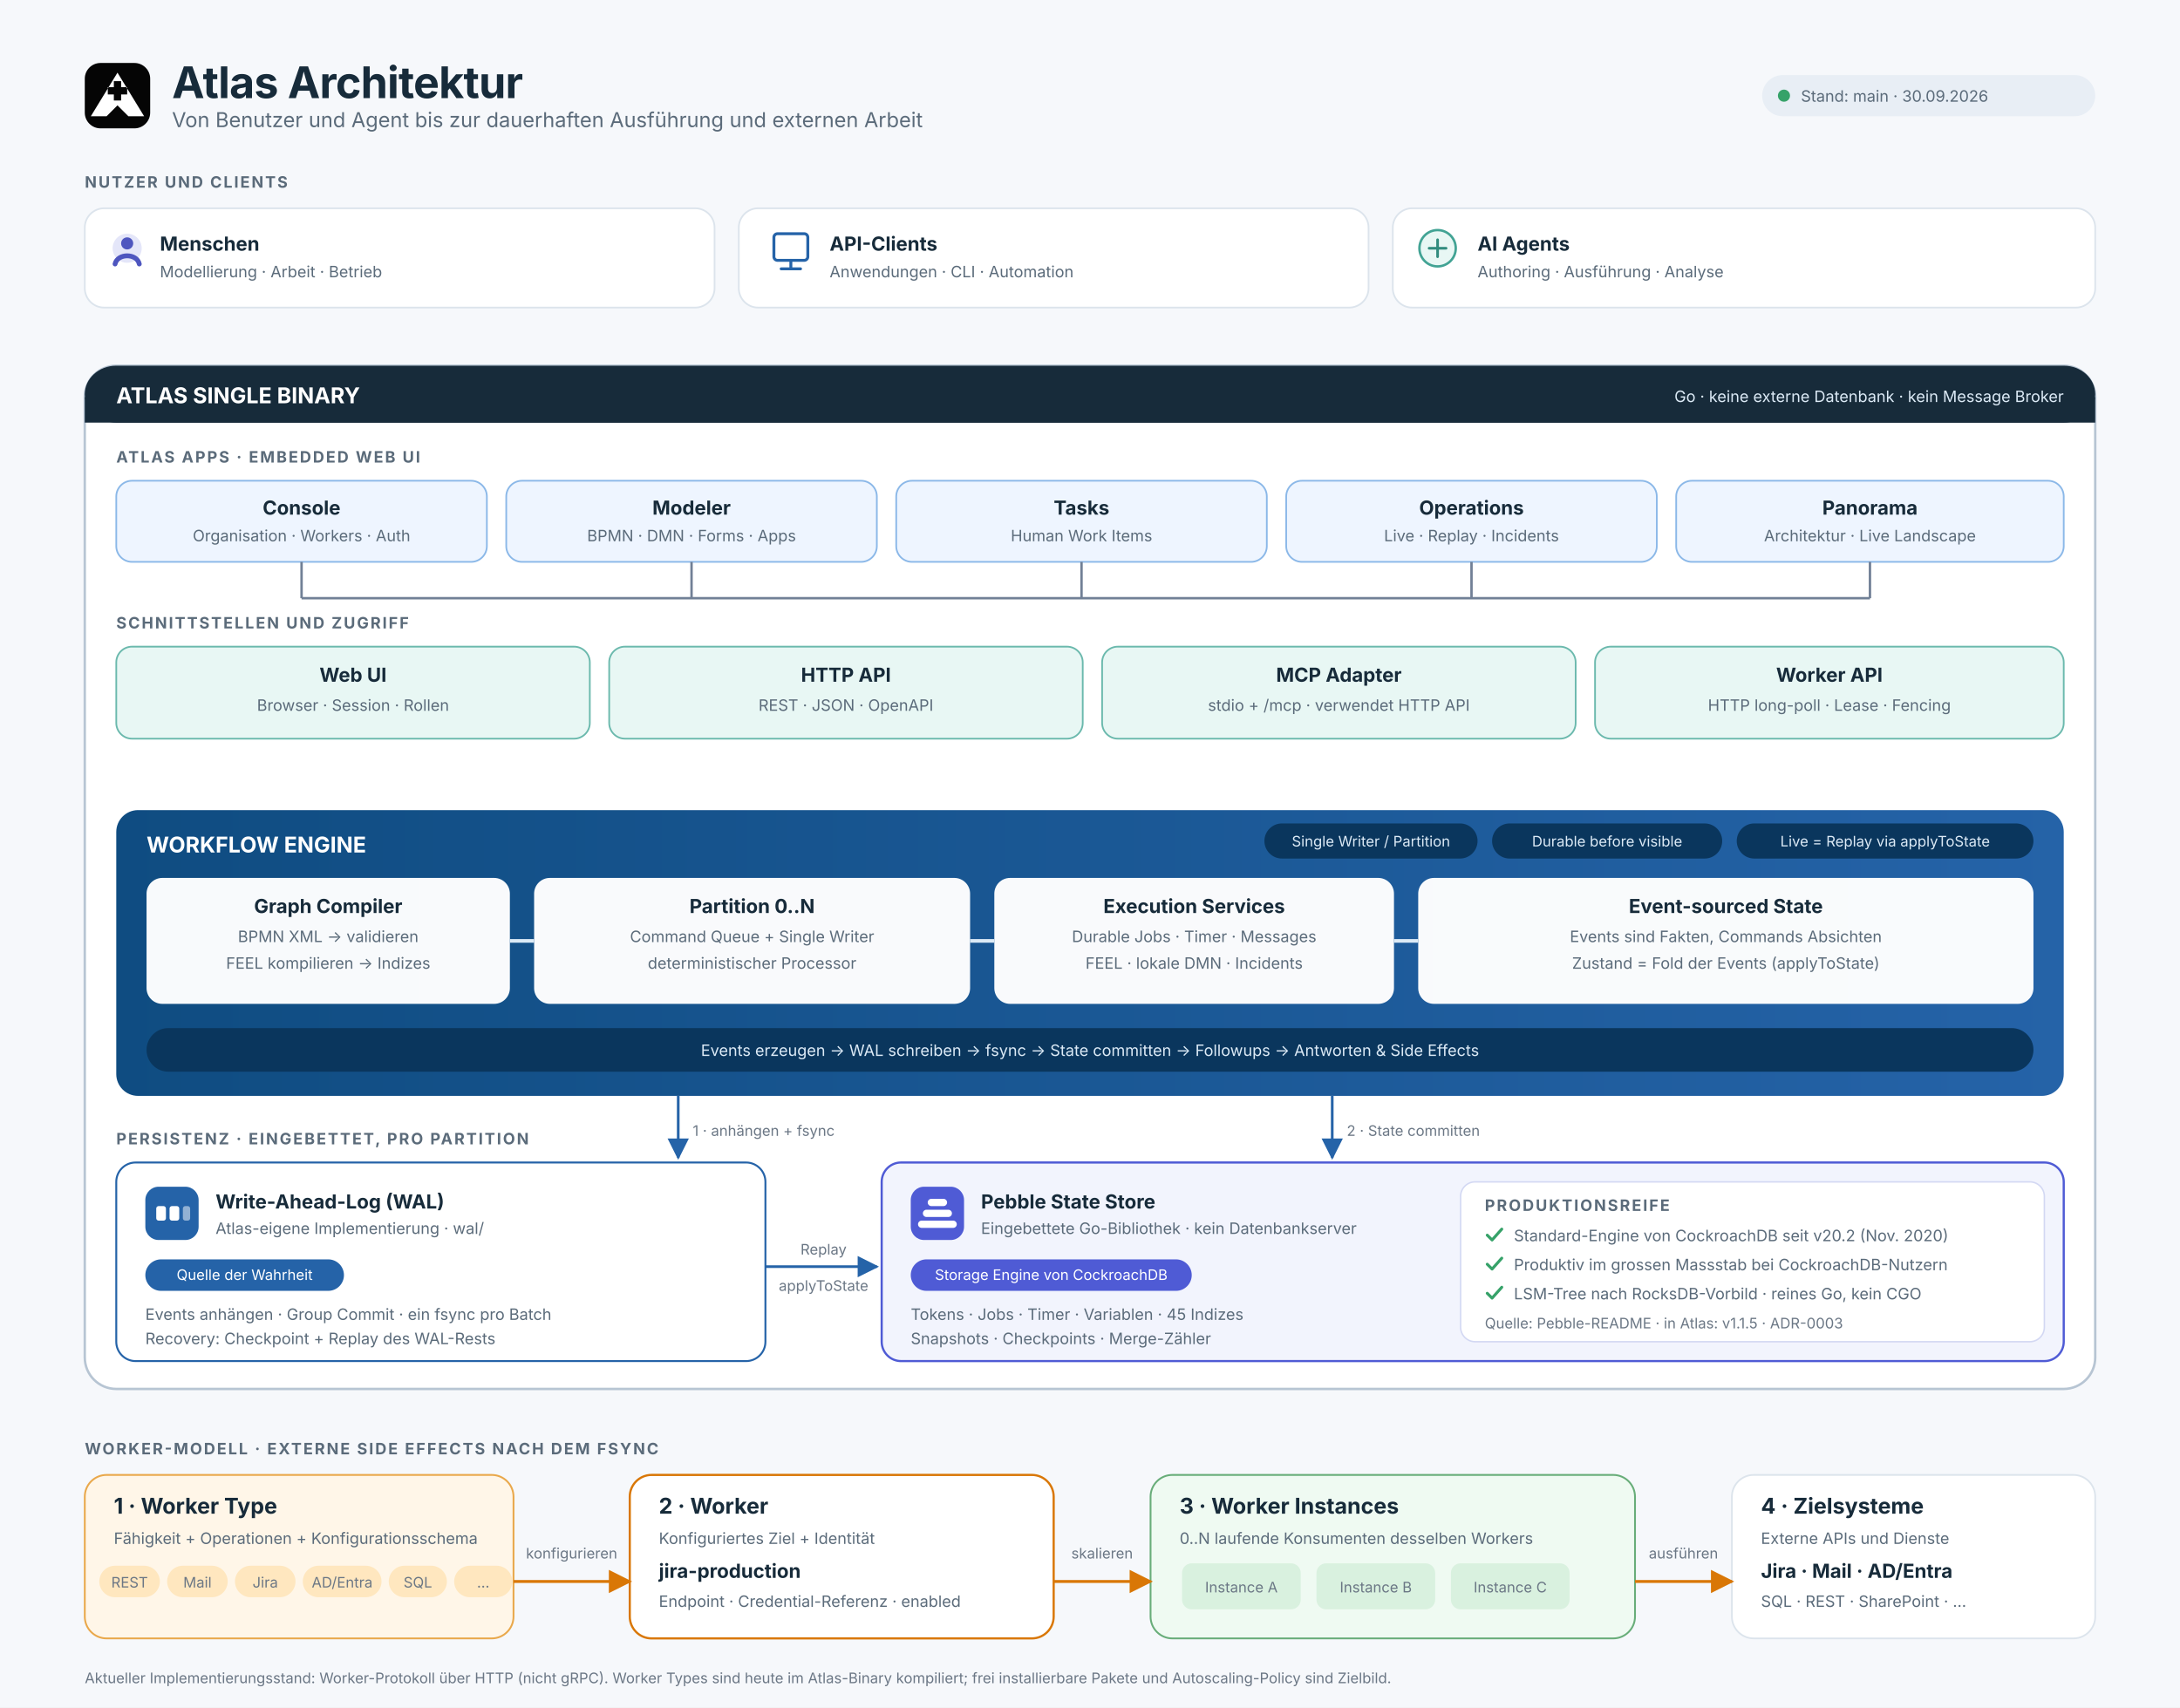
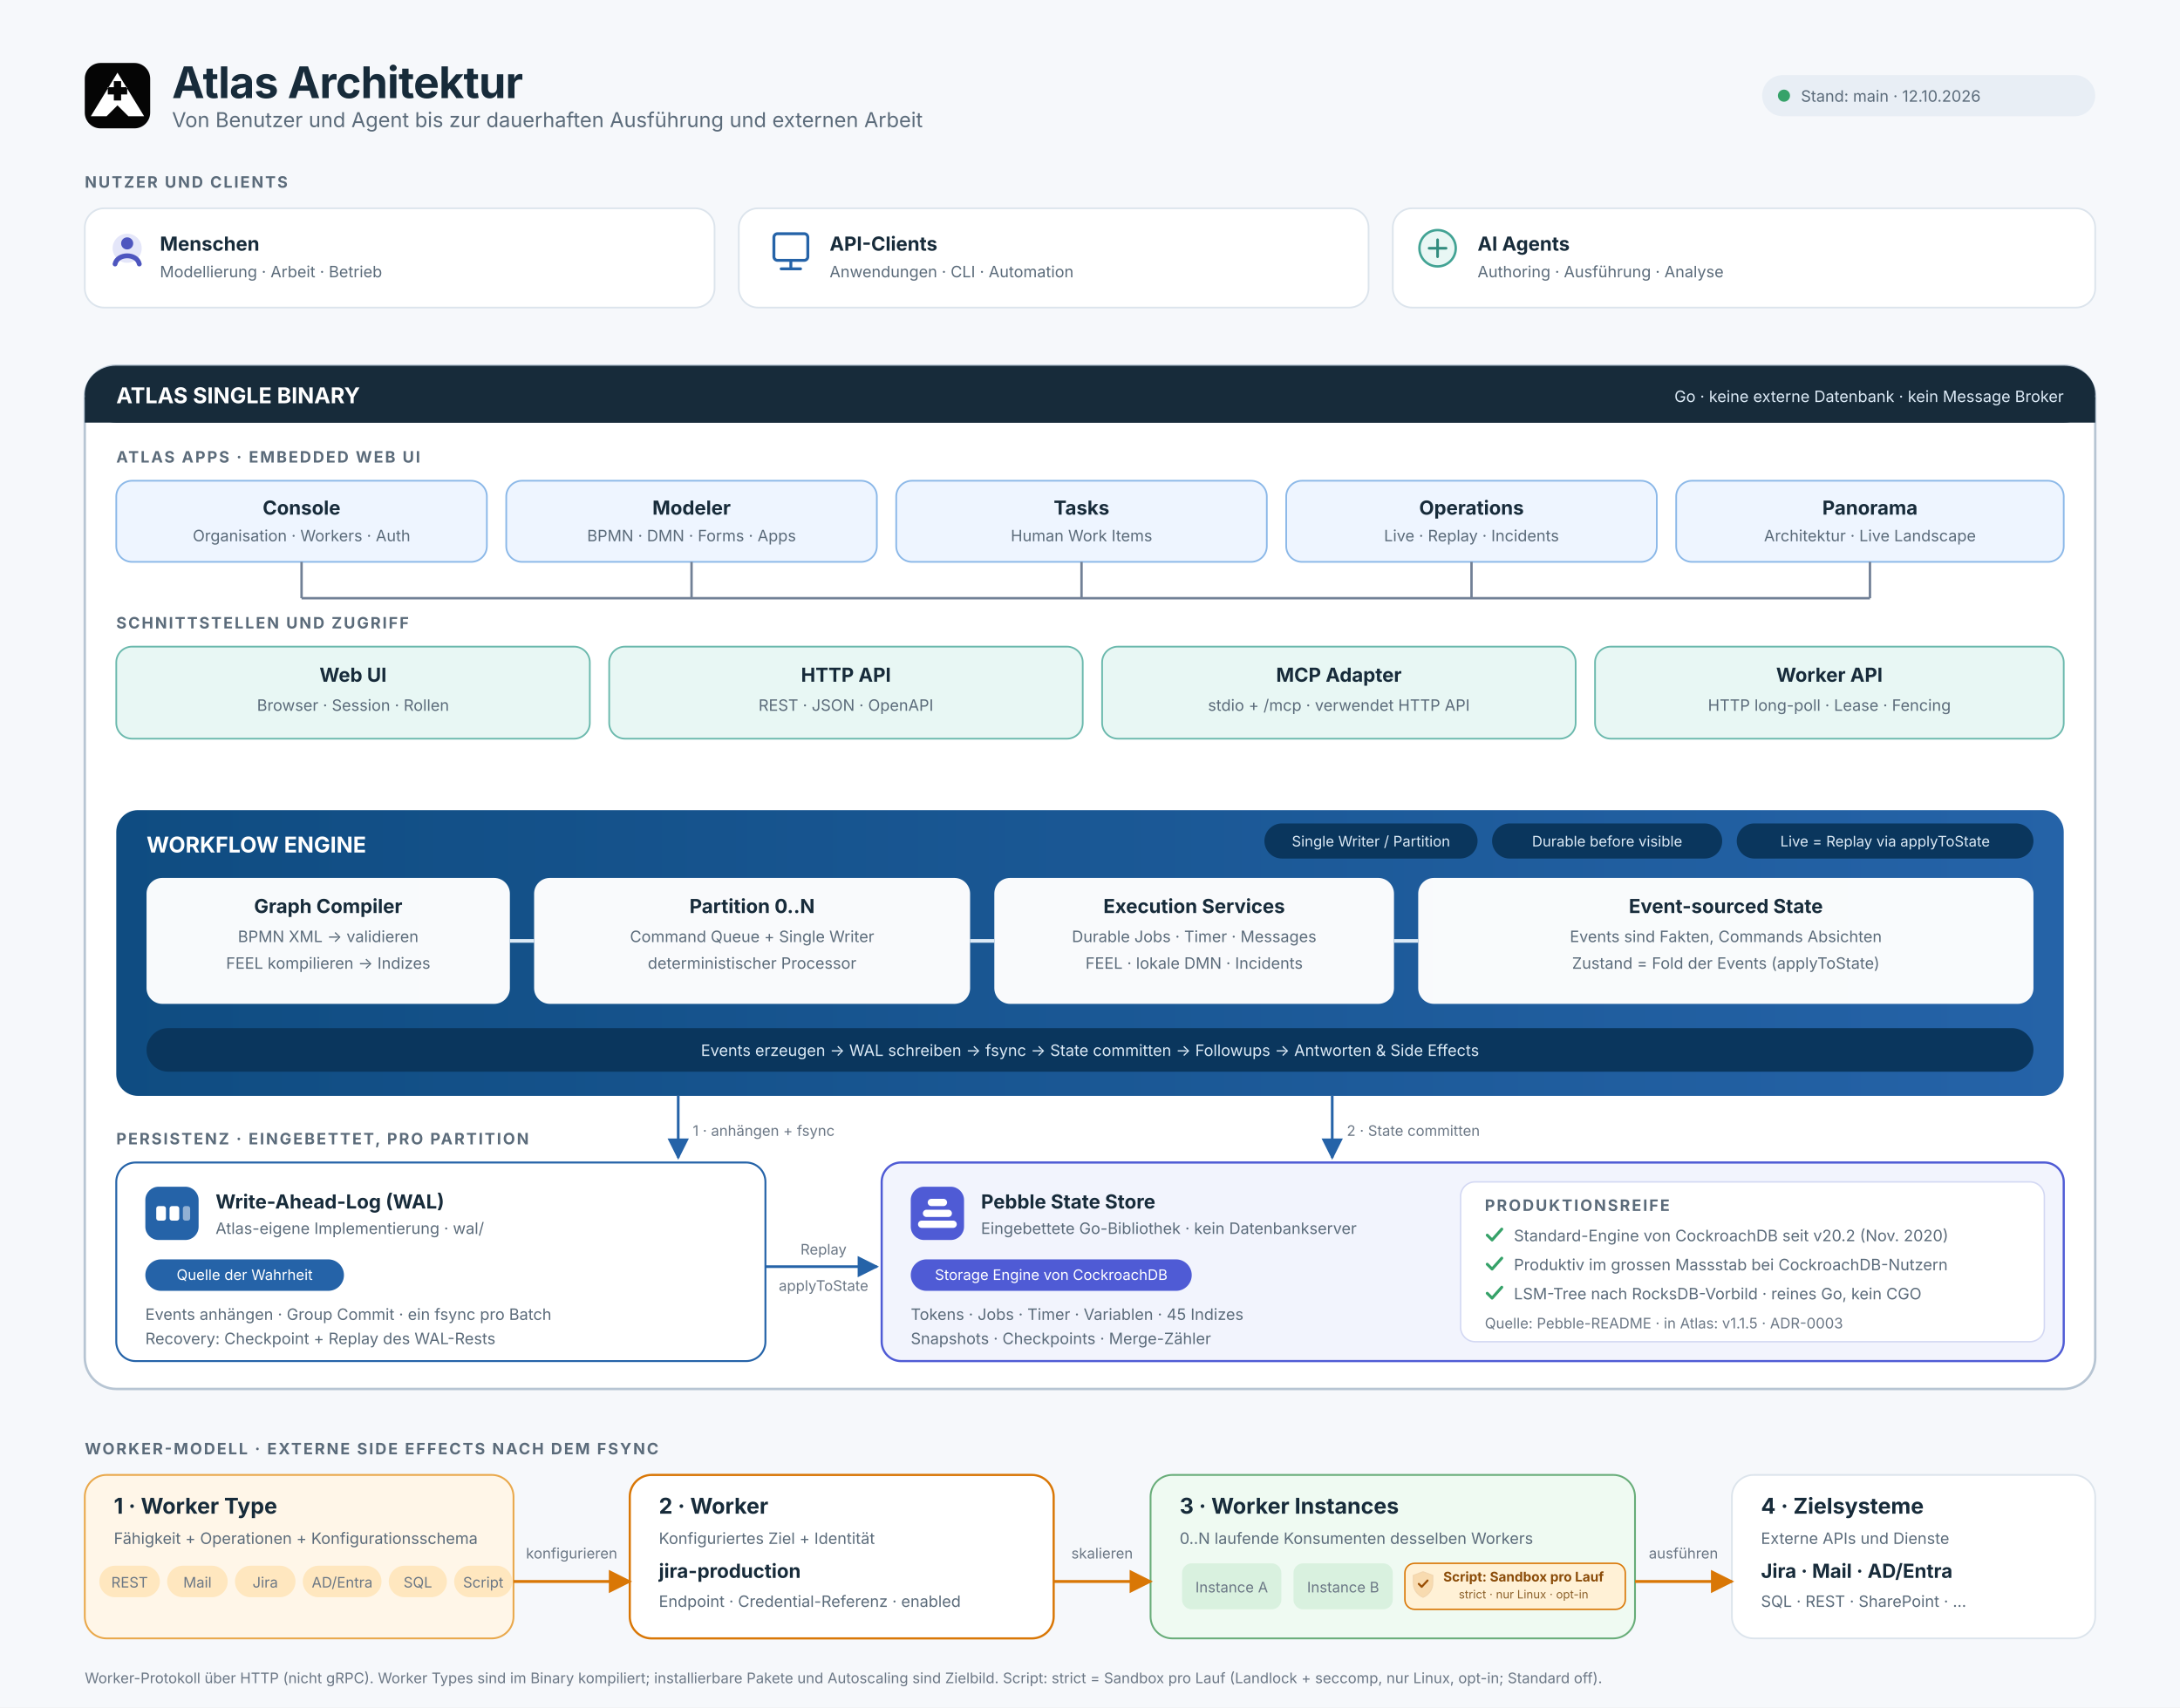
<svg xmlns="http://www.w3.org/2000/svg" width="1800" height="1410" viewBox="0 0 1800 1410" role="img" aria-labelledby="title desc">
  <defs>
    <marker id="arrowBlue" viewBox="0 0 10 10" refX="9" refY="5" markerWidth="8" markerHeight="8" orient="auto-start-reverse">
      <path d="M0 0L10 5L0 10Z" fill="#2563a8" />
    </marker>
    <marker id="arrowOrange" viewBox="0 0 10 10" refX="9" refY="5" markerWidth="8" markerHeight="8" orient="auto-start-reverse">
      <path d="M0 0L10 5L0 10Z" fill="#d97706" />
    </marker>
    <linearGradient id="engineBand" x1="0" x2="1">
      <stop offset="0" stop-color="#0f4c81" />
      <stop offset="1" stop-color="#2563a8" />
    </linearGradient>
    <style>
      text{font-family:Inter,"Segoe UI",system-ui,-apple-system,sans-serif;fill:#172b3a}
      .title{font-size:36px;font-weight:700;letter-spacing:-.5px}
      .subtitle{font-size:17px;fill:#5b6b7a}
      .eyebrow{font-size:13px;font-weight:700;letter-spacing:1.4px;fill:#5b6b7a}
      .section{font-size:18px;font-weight:700}
      .label{font-size:16px;font-weight:650}
      .small{font-size:13px;fill:#5b6b7a}
      .micro{font-size:12px;fill:#6b7785}
      .white{fill:#fff}
      .whiteMuted{fill:#dceaf6}
      .card{fill:#fff;stroke:#dce4ec;stroke-width:1.4}
      .app{fill:#eef5ff;stroke:#8bb8e8;stroke-width:1.4}
      .iface{fill:#e8f7f4;stroke:#6bb9ad;stroke-width:1.4}
      .workerType{fill:#fff6e8;stroke:#e9a84b;stroke-width:1.5}
      .worker{fill:#fff;stroke:#d97706;stroke-width:1.8}
      .instance{fill:#effaf2;stroke:#68ad79;stroke-width:1.5}
+       .sandbox{fill:#fff1d6;stroke:#d97706;stroke-width:1.2}
+       .sandboxLabel{font-size:11px;font-weight:700;fill:#8a4b08}
+       .sandboxNote{font-size:9.5px;fill:#8a5f29}
      .line{fill:none;stroke:#718096;stroke-width:2}
      .orangeLine{fill:none;stroke:#d97706;stroke-width:2.4}
      .blueLine{fill:none;stroke:#2563a8;stroke-width:2.2}
      .wal{fill:#fff;stroke:#2563a8;stroke-width:1.6}
      .pebble{fill:#f2f4fd;stroke:#4f5bd5;stroke-width:1.8}
      .proof{fill:#fff;stroke:#d3d8f3;stroke-width:1.2}
      .check{fill:none;stroke:#36a269;stroke-width:2.4;stroke-linecap:round;stroke-linejoin:round}
    </style>
  </defs>
  <rect width="1800" height="1410" fill="#f6f8fb" />
  <g transform="translate(70 52)">
    <rect width="54" height="54" rx="13" fill="#050505" />
    <path fill="#fff" fill-rule="evenodd" d="M27 8 49 44H5ZM27 35l9 9H18Zm-3-20h6v5h5v6h-5v5h-6v-5h-5v-6h5Z" />
    <text x="72" y="29" class="title">Atlas Architektur</text>
    <text x="72" y="53" class="subtitle">Von Benutzer und Agent bis zur dauerhaften Ausführung und externen Arbeit</text>
  </g>
  <g transform="translate(1455 62)">
    <rect width="275" height="34" rx="17" fill="#e8eef5" />
    <circle cx="18" cy="17" r="5" fill="#36a269" />
-     <text x="32" y="22" class="small">Stand: main · 30.09.2026</text>
+     <text x="32" y="22" class="small">Stand: main · 12.10.2026</text>
  </g>
  <text x="70" y="155" class="eyebrow">NUTZER UND CLIENTS</text>
  <g>
    <rect x="70" y="172" width="520" height="82" rx="16" class="card" />
    <circle cx="105" cy="205" r="12" fill="#6a72db" opacity=".18" />
    <circle cx="105" cy="201" r="5" fill="#4e56bf" />
    <path d="M95 218c2-9 18-9 20 0" fill="none" stroke="#4e56bf" stroke-width="4" stroke-linecap="round" />
    <text x="132" y="207" class="label">Menschen</text>
    <text x="132" y="229" class="small">Modellierung · Arbeit · Betrieb</text>
    <rect x="610" y="172" width="520" height="82" rx="16" class="card" />
    <rect x="639" y="193" width="28" height="22" rx="3" fill="none" stroke="#2563a8" stroke-width="2.4" />
    <path d="M645 222h16m-8-7v7" stroke="#2563a8" stroke-width="2.4" stroke-linecap="round" />
    <text x="685" y="207" class="label">API-Clients</text>
    <text x="685" y="229" class="small">Anwendungen · CLI · Automation</text>
    <rect x="1150" y="172" width="580" height="82" rx="16" class="card" />
    <circle cx="1187" cy="205" r="15" fill="#e8f7f4" stroke="#42a394" stroke-width="2" />
    <path d="M1180 205h14m-7-7v14" stroke="#318c7e" stroke-width="2.2" stroke-linecap="round" />
    <text x="1220" y="207" class="label">AI Agents</text>
    <text x="1220" y="229" class="small">Authoring · Ausführung · Analyse</text>
  </g>
  <rect x="70" y="302" width="1660" height="845" rx="26" fill="#fff" stroke="#b7c5d3" stroke-width="2" />
  <rect x="70" y="302" width="1660" height="47" rx="26" fill="#172b3a" />
  <rect x="70" y="328" width="1660" height="21" fill="#172b3a" />
  <text x="96" y="333" class="section white">ATLAS SINGLE BINARY</text>
  <text x="1704" y="332" text-anchor="end" class="small whiteMuted">Go · keine externe Datenbank · kein Message Broker</text>
  <text x="96" y="382" class="eyebrow">ATLAS APPS · EMBEDDED WEB UI</text>
  <g>
    <rect x="96" y="397" width="306" height="67" rx="13" class="app" />
    <text x="249" y="425" text-anchor="middle" class="label">Console</text>
    <text x="249" y="447" text-anchor="middle" class="small">Organisation · Workers · Auth</text>
    <rect x="418" y="397" width="306" height="67" rx="13" class="app" />
    <text x="571" y="425" text-anchor="middle" class="label">Modeler</text>
    <text x="571" y="447" text-anchor="middle" class="small">BPMN · DMN · Forms · Apps</text>
    <rect x="740" y="397" width="306" height="67" rx="13" class="app" />
    <text x="893" y="425" text-anchor="middle" class="label">Tasks</text>
    <text x="893" y="447" text-anchor="middle" class="small">Human Work Items</text>
    <rect x="1062" y="397" width="306" height="67" rx="13" class="app" />
    <text x="1215" y="425" text-anchor="middle" class="label">Operations</text>
    <text x="1215" y="447" text-anchor="middle" class="small">Live · Replay · Incidents</text>
    <rect x="1384" y="397" width="320" height="67" rx="13" class="app" />
    <text x="1544" y="425" text-anchor="middle" class="label">Panorama</text>
    <text x="1544" y="447" text-anchor="middle" class="small">Architektur · Live Landscape</text>
  </g>
  <path d="M249 464V494M571 464V494M893 464V494M1215 464V494M1544 464V494" class="line" />
  <path d="M249 494H1544" class="line" />
  <text x="96" y="519" class="eyebrow">SCHNITTSTELLEN UND ZUGRIFF</text>
  <g>
    <rect x="96" y="534" width="391" height="76" rx="13" class="iface" />
    <text x="291.5" y="563" text-anchor="middle" class="label">Web UI</text>
    <text x="291.5" y="587" text-anchor="middle" class="small">Browser · Session · Rollen</text>
    <rect x="503" y="534" width="391" height="76" rx="13" class="iface" />
    <text x="698.5" y="563" text-anchor="middle" class="label">HTTP API</text>
    <text x="698.5" y="587" text-anchor="middle" class="small">REST · JSON · OpenAPI</text>
    <rect x="910" y="534" width="391" height="76" rx="13" class="iface" />
    <text x="1105.5" y="563" text-anchor="middle" class="label">MCP Adapter</text>
    <text x="1105.5" y="587" text-anchor="middle" class="small">stdio + /mcp · verwendet HTTP API</text>
    <rect x="1317" y="534" width="387" height="76" rx="13" class="iface" />
    <text x="1510.5" y="563" text-anchor="middle" class="label">Worker API</text>
    <text x="1510.5" y="587" text-anchor="middle" class="small">HTTP long-poll · Lease · Fencing</text>
  </g>
  <rect x="96" y="669" width="1608" height="236" rx="18" fill="url(#engineBand)" />
  <text x="121" y="704" class="section white">WORKFLOW ENGINE</text>
  <g>
    <rect x="1044" y="680" width="176" height="29" rx="14.5" fill="#0a365d" />
    <text x="1132" y="699" text-anchor="middle" class="micro whiteMuted">Single Writer / Partition</text>
    <rect x="1232" y="680" width="190" height="29" rx="14.5" fill="#0a365d" />
    <text x="1327" y="699" text-anchor="middle" class="micro whiteMuted">Durable before visible</text>
    <rect x="1434" y="680" width="245" height="29" rx="14.5" fill="#0a365d" />
    <text x="1556.5" y="699" text-anchor="middle" class="micro whiteMuted">Live = Replay via applyToState</text>
  </g>
  <g>
    <rect x="121" y="725" width="300" height="104" rx="13" fill="#fff" fill-opacity=".97" />
    <text x="271" y="754" text-anchor="middle" class="label">Graph Compiler</text>
    <text x="271" y="778" text-anchor="middle" class="small">BPMN XML → validieren</text>
    <text x="271" y="800" text-anchor="middle" class="small">FEEL kompilieren → Indizes</text>
    <rect x="441" y="725" width="360" height="104" rx="13" fill="#fff" fill-opacity=".97" />
    <text x="621" y="754" text-anchor="middle" class="label">Partition 0..N</text>
    <text x="621" y="778" text-anchor="middle" class="small">Command Queue + Single Writer</text>
    <text x="621" y="800" text-anchor="middle" class="small">deterministischer Processor</text>
    <rect x="821" y="725" width="330" height="104" rx="13" fill="#fff" fill-opacity=".97" />
    <text x="986" y="754" text-anchor="middle" class="label">Execution Services</text>
    <text x="986" y="778" text-anchor="middle" class="small">Durable Jobs · Timer · Messages</text>
    <text x="986" y="800" text-anchor="middle" class="small">FEEL · lokale DMN · Incidents</text>
    <rect x="1171" y="725" width="508" height="104" rx="13" fill="#fff" fill-opacity=".97" />
    <text x="1425" y="754" text-anchor="middle" class="label">Event-sourced State</text>
    <text x="1425" y="778" text-anchor="middle" class="small">Events sind Fakten, Commands Absichten</text>
    <text x="1425" y="800" text-anchor="middle" class="small">Zustand = Fold der Events (applyToState)</text>
  </g>
  <path d="M421 777H441M801 777H821M1151 777H1171" stroke="#dceaf6" stroke-width="3" />
  <rect x="121" y="849" width="1558" height="36" rx="18" fill="#0a365d" />
  <text x="900" y="872" text-anchor="middle" class="small whiteMuted">Events erzeugen  →  WAL schreiben  →  fsync  →  State committen  →  Followups  →  Antworten &amp; Side Effects</text>
  <text x="96" y="945" class="eyebrow">PERSISTENZ · EINGEBETTET, PRO PARTITION</text>
  <path d="M560 905V956" class="blueLine" marker-end="url(#arrowBlue)" />
  <text x="572" y="938" class="micro">1 · anhängen + fsync</text>
  <path d="M1100 905V956" class="blueLine" marker-end="url(#arrowBlue)" />
  <text x="1112" y="938" class="micro">2 · State committen</text>
  <g>
    <rect x="96" y="960" width="536" height="164" rx="16" class="wal" />
    <rect x="120" y="980" width="44" height="44" rx="11" fill="#2563a8" />
    <rect x="129" y="996" width="8" height="12" rx="2" fill="#fff" />
    <rect x="140" y="996" width="8" height="12" rx="2" fill="#fff" />
    <rect x="151" y="996" width="6" height="12" rx="2" fill="#fff" opacity=".5" />
    <text x="178" y="998" class="label">Write-Ahead-Log (WAL)</text>
    <text x="178" y="1019" class="small">Atlas-eigene Implementierung · wal/</text>
    <rect x="120" y="1040" width="164" height="26" rx="13" fill="#2563a8" />
    <text x="202" y="1057" text-anchor="middle" class="micro white">Quelle der Wahrheit</text>
    <text x="120" y="1090" class="small">Events anhängen · Group Commit · ein fsync pro Batch</text>
    <text x="120" y="1110" class="small">Recovery: Checkpoint + Replay des WAL-Rests</text>
  </g>
  <path d="M632 1046H724" class="blueLine" marker-end="url(#arrowBlue)" />
  <text x="680" y="1036" text-anchor="middle" class="micro">Replay</text>
  <text x="680" y="1066" text-anchor="middle" class="micro">applyToState</text>
  <g>
    <rect x="728" y="960" width="976" height="164" rx="16" class="pebble" />
    <rect x="752" y="980" width="44" height="44" rx="11" fill="#4f5bd5" />
    <rect x="766" y="990" width="16" height="6" rx="3" fill="#fff" />
    <rect x="762" y="999" width="24" height="6" rx="3" fill="#fff" />
    <rect x="758" y="1008" width="32" height="6" rx="3" fill="#fff" />
    <text x="810" y="998" class="label">Pebble State Store</text>
    <text x="810" y="1019" class="small">Eingebettete Go-Bibliothek · kein Datenbankserver</text>
    <rect x="752" y="1040" width="232" height="26" rx="13" fill="#4f5bd5" />
    <text x="868" y="1057" text-anchor="middle" class="micro white">Storage Engine von CockroachDB</text>
    <text x="752" y="1090" class="small">Tokens · Jobs · Timer · Variablen · 45 Indizes</text>
    <text x="752" y="1110" class="small">Snapshots · Checkpoints · Merge-Zähler</text>
    <rect x="1206" y="976" width="482" height="132" rx="12" class="proof" />
    <text x="1226" y="1000" class="eyebrow">PRODUKTIONSREIFE</text>
    <path d="M1228 1020l4 4 8-9" class="check" />
    <text x="1250" y="1025" class="small">Standard-Engine von CockroachDB seit v20.2 (Nov. 2020)</text>
    <path d="M1228 1044l4 4 8-9" class="check" />
    <text x="1250" y="1049" class="small">Produktiv im grossen Massstab bei CockroachDB-Nutzern</text>
    <path d="M1228 1068l4 4 8-9" class="check" />
    <text x="1250" y="1073" class="small">LSM-Tree nach RocksDB-Vorbild · reines Go, kein CGO</text>
    <text x="1226" y="1097" class="micro">Quelle: Pebble-README · in Atlas: v1.1.5 · ADR-0003</text>
  </g>
  <g transform="translate(0 210)">
    <text x="70" y="991" class="eyebrow">WORKER-MODELL · EXTERNE SIDE EFFECTS NACH DEM FSYNC</text>
    <g>
      <rect x="70" y="1008" width="354" height="135" rx="18" class="workerType" />
      <text x="94" y="1040" class="section">1 · Worker Type</text>
      <text x="94" y="1065" class="small">Fähigkeit + Operationen + Konfigurationsschema</text>
      <g transform="translate(82 1083)">
        <rect width="50" height="26" rx="13" fill="#ffe7bf" />
        <text x="25" y="18" text-anchor="middle" class="micro">REST</text>
        <rect x="56" width="50" height="26" rx="13" fill="#ffe7bf" />
        <text x="81" y="18" text-anchor="middle" class="micro">Mail</text>
        <rect x="112" width="50" height="26" rx="13" fill="#ffe7bf" />
        <text x="137" y="18" text-anchor="middle" class="micro">Jira</text>
        <rect x="168" width="65" height="26" rx="13" fill="#ffe7bf" />
        <text x="200.5" y="18" text-anchor="middle" class="micro">AD/Entra</text>
        <rect x="239" width="48" height="26" rx="13" fill="#ffe7bf" />
        <text x="263" y="18" text-anchor="middle" class="micro">SQL</text>
        <rect x="293" width="48" height="26" rx="13" fill="#ffe7bf" />
-         <text x="317" y="18" text-anchor="middle" class="micro">…</text>
+         <text x="317" y="18" text-anchor="middle" class="micro">Script</text>
      </g>
      <rect x="520" y="1008" width="350" height="135" rx="18" class="worker" />
      <text x="544" y="1040" class="section">2 · Worker</text>
      <text x="544" y="1065" class="small">Konfiguriertes Ziel + Identität</text>
      <text x="544" y="1093" class="label">jira-production</text>
      <text x="544" y="1117" class="small">Endpoint · Credential-Referenz · enabled</text>
      <rect x="950" y="1008" width="400" height="135" rx="18" class="instance" />
      <text x="974" y="1040" class="section">3 · Worker Instances</text>
      <text x="974" y="1065" class="small">0..N laufende Konsumenten desselben Workers</text>
      <g transform="translate(976 1081)">
-         <rect width="98" height="38" rx="8" fill="#d9f1df" />
-         <text x="49" y="24" text-anchor="middle" class="micro">Instance A</text>
-         <rect x="111" width="98" height="38" rx="8" fill="#d9f1df" />
-         <text x="160" y="24" text-anchor="middle" class="micro">Instance B</text>
-         <rect x="222" width="98" height="38" rx="8" fill="#d9f1df" />
-         <text x="271" y="24" text-anchor="middle" class="micro">Instance C</text>
+         <rect width="82" height="38" rx="8" fill="#d9f1df" />
+         <text x="41" y="24" text-anchor="middle" class="micro">Instance A</text>
+         <rect x="92" width="82" height="38" rx="8" fill="#d9f1df" />
+         <text x="133" y="24" text-anchor="middle" class="micro">Instance B</text>
+         <rect x="184" width="182" height="38" rx="8" class="sandbox" />
+         <path d="M199 7l8 3v6c0 6-3.4 10-8 12-4.6-2-8-6-8-12v-6z" fill="#d97706" opacity=".18" stroke="#b85f05" stroke-width="1" />
+         <path d="m195.5 17 2.4 2.4 4.8-5.2" fill="none" stroke="#9a4f05" stroke-width="1.7" stroke-linecap="round" stroke-linejoin="round" />
+         <text x="282" y="15" text-anchor="middle" class="sandboxLabel">Script: Sandbox pro Lauf</text>
+         <text x="282" y="29" text-anchor="middle" class="sandboxNote">strict · nur Linux · opt-in</text>
      </g>
      <rect x="1430" y="1008" width="300" height="135" rx="18" class="card" stroke="#d97706" stroke-width="1.5" />
      <text x="1454" y="1040" class="section">4 · Zielsysteme</text>
      <text x="1454" y="1065" class="small">Externe APIs und Dienste</text>
      <text x="1454" y="1093" class="label">Jira · Mail · AD/Entra</text>
      <text x="1454" y="1117" class="small">SQL · REST · SharePoint · …</text>
    </g>
    <path d="M424 1096H520" class="orangeLine" marker-end="url(#arrowOrange)" />
    <text x="472" y="1077" text-anchor="middle" class="micro">konfigurieren</text>
    <path d="M870 1096H950" class="orangeLine" marker-end="url(#arrowOrange)" />
    <text x="910" y="1077" text-anchor="middle" class="micro">skalieren</text>
    <path d="M1350 1096H1430" class="orangeLine" marker-end="url(#arrowOrange)" />
    <text x="1390" y="1077" text-anchor="middle" class="micro">ausführen</text>
-     <text x="70" y="1180" class="micro">Aktueller Implementierungsstand: Worker-Protokoll über HTTP (nicht gRPC). Worker Types sind heute im Atlas-Binary kompiliert; frei installierbare Pakete und Autoscaling-Policy sind Zielbild.</text>
+     <text x="70" y="1180" class="micro">Worker-Protokoll über HTTP (nicht gRPC). Worker Types sind im Binary kompiliert; installierbare Pakete und Autoscaling sind Zielbild. Script: strict = Sandbox pro Lauf (Landlock + seccomp, nur Linux, opt-in; Standard off).</text>
  </g>
</svg>
